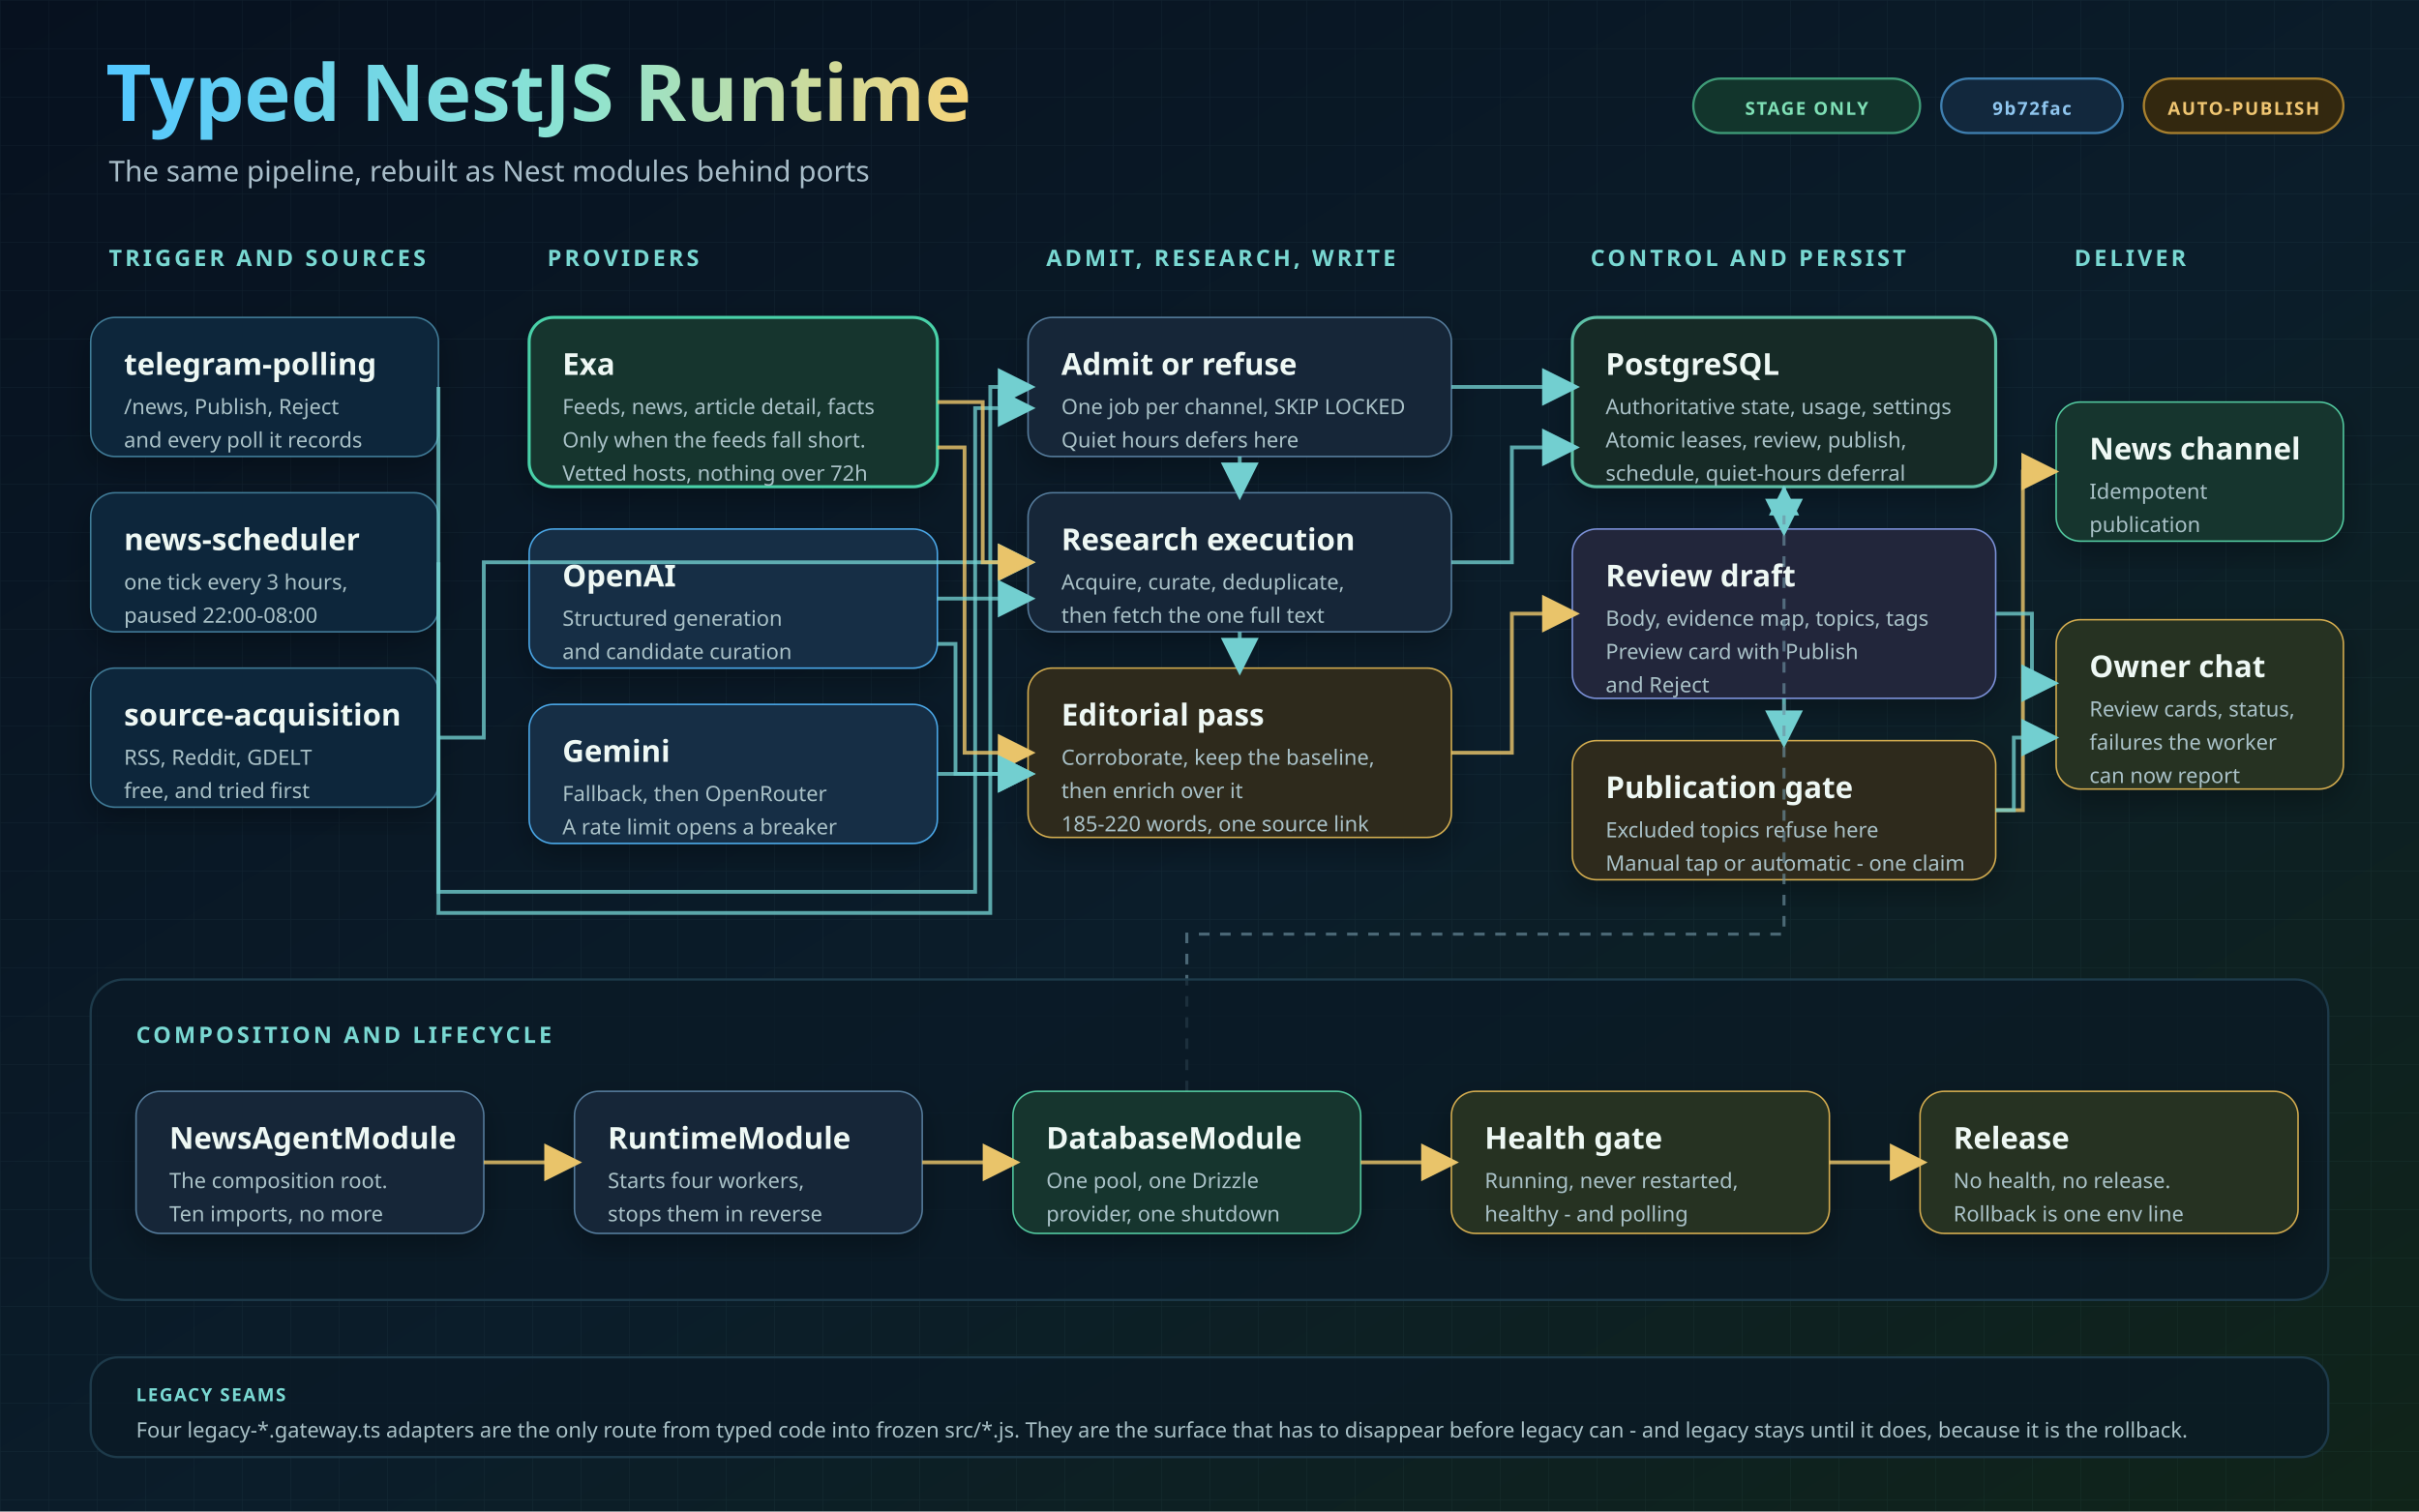
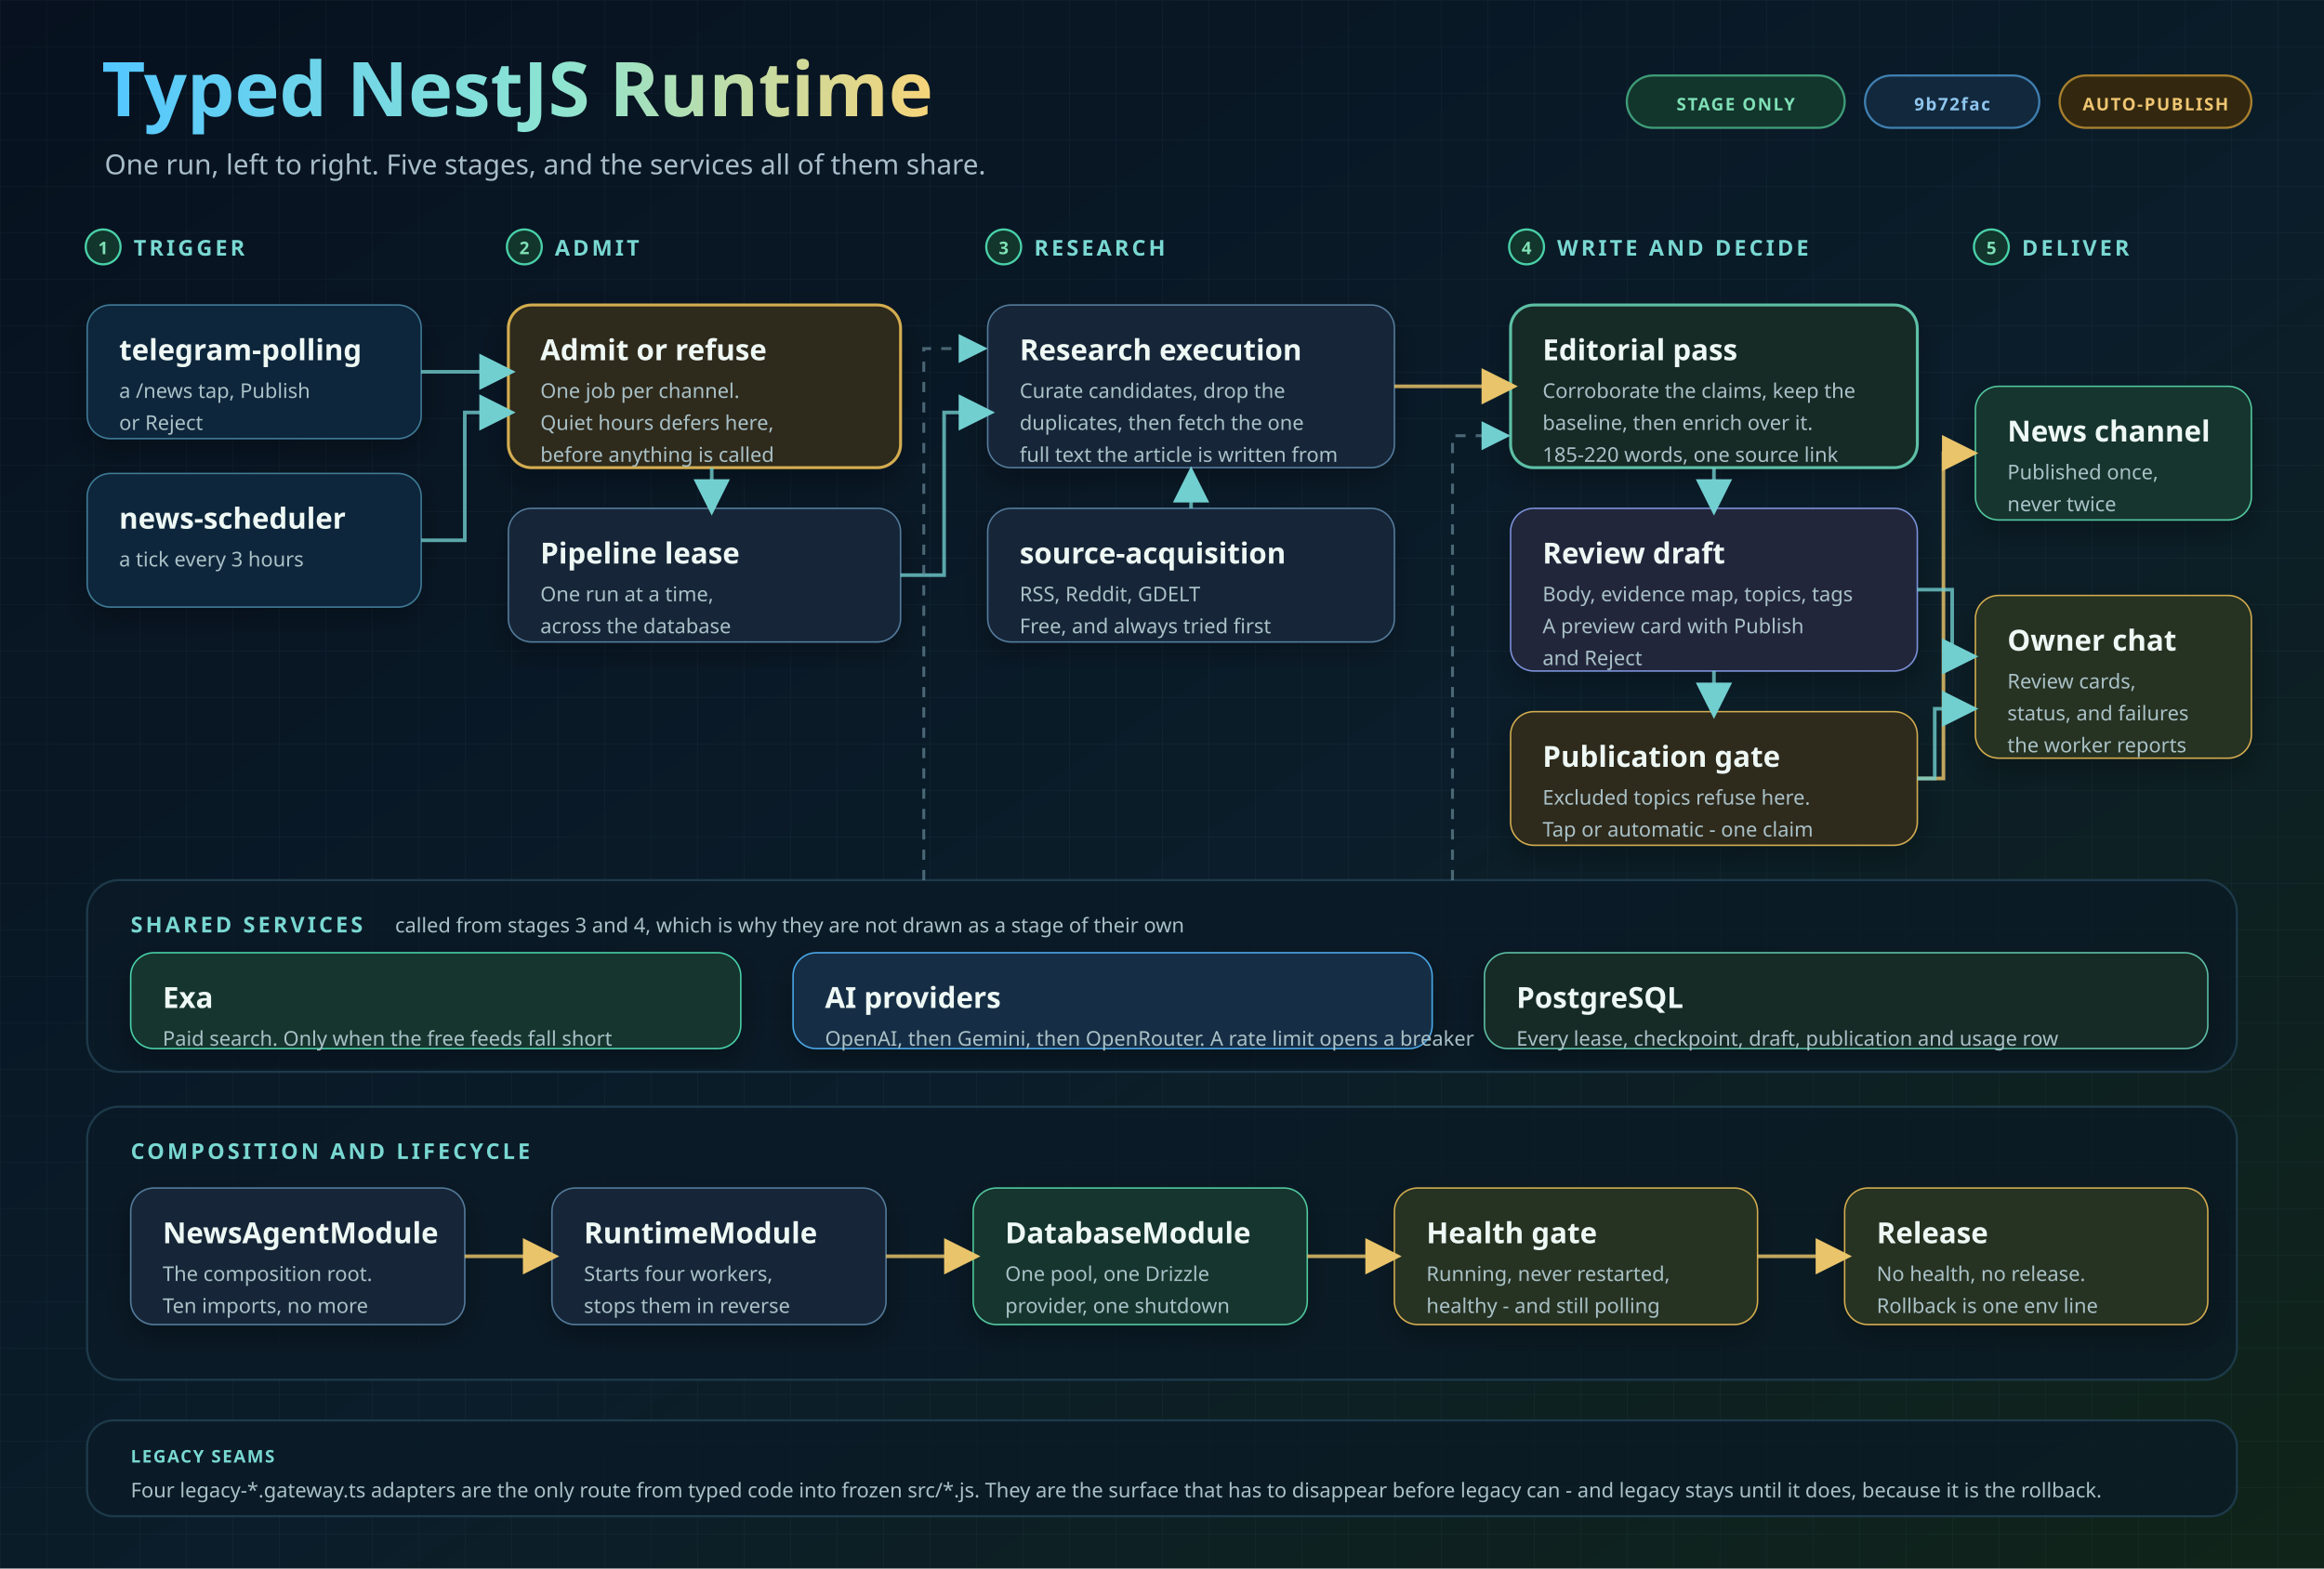
- <svg xmlns="http://www.w3.org/2000/svg" width="1600" height="1000" viewBox="0 0 1600 1000" role="img" aria-labelledby="title desc">
+ <svg xmlns="http://www.w3.org/2000/svg" width="1600" height="1080" viewBox="0 0 1600 1080" role="img" aria-labelledby="title desc">
  <defs>
    <linearGradient id="bg" x1="0" y1="0" x2="1" y2="1">
      <stop offset="0" stop-color="#07111f" />
      <stop offset="0.55" stop-color="#0b1d2a" />
      <stop offset="1" stop-color="#102419" />
    </linearGradient>
    <linearGradient id="titleGradient" x1="0" y1="0" x2="1" y2="0">
      <stop offset="0" stop-color="#53c7ff" />
      <stop offset="0.55" stop-color="#8de4d1" />
      <stop offset="1" stop-color="#f5d47a" />
    </linearGradient>
    <pattern id="grid" width="32" height="32" patternUnits="userSpaceOnUse">
      <path d="M 32 0 L 0 0 0 32" fill="none" stroke="#9dd7c8" stroke-opacity="0.05" stroke-width="1" />
    </pattern>
    <filter id="shadow" x="-20%" y="-20%" width="140%" height="140%">
      <feDropShadow dx="0" dy="8" stdDeviation="10" flood-color="#000" flood-opacity="0.28" />
    </filter>
    <marker id="arrow" markerWidth="10" markerHeight="10" refX="8" refY="5" orient="auto">
      <path d="M0,0 L10,5 L0,10 z" fill="#72cfd0" />
    </marker>
    <marker id="arrowGold" markerWidth="10" markerHeight="10" refX="8" refY="5" orient="auto">
      <path d="M0,0 L10,5 L0,10 z" fill="#e9c46a" />
    </marker>
    <style>
      .title { font: 700 52px 'Avenir Next', 'Trebuchet MS', sans-serif; fill: url(#titleGradient); }
      .subtitle { font: 400 19px 'Avenir Next', 'Trebuchet MS', sans-serif; fill: #a8bdc9; }
      .section { font: 700 15px 'Avenir Next', 'Trebuchet MS', sans-serif; letter-spacing: 2px; fill: #79d8d2; }
      .node-title { font: 700 20px 'Avenir Next', 'Trebuchet MS', sans-serif; fill: #eef8f4; }
      .node-copy { font: 400 14px 'Avenir Next', 'Trebuchet MS', sans-serif; fill: #a9c1c7; }
      .small { font: 600 12px 'Avenir Next', 'Trebuchet MS', sans-serif; letter-spacing: 1px; }
      .edge { fill: none; stroke: #72cfd0; stroke-width: 2.5; stroke-opacity: 0.78; marker-end: url(#arrow); }
      .edge-gold { fill: none; stroke: #e9c46a; stroke-width: 2.5; stroke-opacity: 0.82; marker-end: url(#arrowGold); }
      .edge-soft { fill: none; stroke: #6d91a0; stroke-width: 2; stroke-dasharray: 7 7; stroke-opacity: 0.65; marker-end: url(#arrow); }
      .bus { fill: none; stroke: #4f8192; stroke-width: 2; stroke-opacity: 0.7; }
    </style>
  </defs>
-   <rect width="1600" height="1000" fill="url(#bg)" />
-   <rect width="1600" height="1000" fill="url(#grid)" />
+   <rect width="1600" height="1080" fill="url(#bg)" />
+   <rect width="1600" height="1080" fill="url(#grid)" />
  <text x="70" y="80" class="title">Typed NestJS Runtime</text>
-   <text x="72" y="120" class="subtitle">The same pipeline, rebuilt as Nest modules behind ports</text>
+   <text x="72" y="120" class="subtitle">One run, left to right. Five stages, and the services all of them share.</text>
  <rect x="1120" y="52" width="150" height="36" rx="18" fill="#12352c" stroke="#3f9c78" stroke-width="1.5" />
  <text x="1195.0" y="76" text-anchor="middle" class="small" fill="#7fe0b6">STAGE ONLY</text>
  <rect x="1284" y="52" width="120" height="36" rx="18" fill="#12283d" stroke="#3f7fb0" stroke-width="1.5" />
  <text x="1344.0" y="76" text-anchor="middle" class="small" fill="#8fc6ef">9b72fac</text>
  <rect x="1418" y="52" width="132" height="36" rx="18" fill="#33280f" stroke="#a8802e" stroke-width="1.5" />
  <text x="1484.0" y="76" text-anchor="middle" class="small" fill="#f0c672">AUTO-PUBLISH</text>
-   <text x="72" y="176" class="section">TRIGGER AND SOURCES</text>
-   <text x="362" y="176" class="section">PROVIDERS</text>
-   <text x="692" y="176" class="section">ADMIT, RESEARCH, WRITE</text>
-   <text x="1052" y="176" class="section">CONTROL AND PERSIST</text>
-   <text x="1372" y="176" class="section">DELIVER</text>
+   <circle cx="71" cy="170" r="12" fill="#12352c" stroke="#49d1a8" stroke-width="1.5" />
+   <text x="71" y="175" text-anchor="middle" class="small" fill="#7fe0b6">1</text>
+   <text x="92" y="176" class="section">TRIGGER</text>
+   <circle cx="361" cy="170" r="12" fill="#12352c" stroke="#49d1a8" stroke-width="1.5" />
+   <text x="361" y="175" text-anchor="middle" class="small" fill="#7fe0b6">2</text>
+   <text x="382" y="176" class="section">ADMIT</text>
+   <circle cx="691" cy="170" r="12" fill="#12352c" stroke="#49d1a8" stroke-width="1.5" />
+   <text x="691" y="175" text-anchor="middle" class="small" fill="#7fe0b6">3</text>
+   <text x="712" y="176" class="section">RESEARCH</text>
+   <circle cx="1051" cy="170" r="12" fill="#12352c" stroke="#49d1a8" stroke-width="1.5" />
+   <text x="1051" y="175" text-anchor="middle" class="small" fill="#7fe0b6">4</text>
+   <text x="1072" y="176" class="section">WRITE AND DECIDE</text>
+   <circle cx="1371" cy="170" r="12" fill="#12352c" stroke="#49d1a8" stroke-width="1.5" />
+   <text x="1371" y="175" text-anchor="middle" class="small" fill="#7fe0b6">5</text>
+   <text x="1392" y="176" class="section">DELIVER</text>
  <rect x="60" y="210" width="230" height="92" rx="16" fill="#11283a" stroke="#407b98" stroke-width="1" filter="url(#shadow)" />
  <text x="82" y="248" class="node-title">telegram-polling</text>
-   <text x="82" y="274" class="node-copy">/news, Publish, Reject</text>
-   <text x="82" y="296" class="node-copy">and every poll it records</text>
+   <text x="82" y="274" class="node-copy">a /news tap, Publish</text>
+   <text x="82" y="296" class="node-copy">or Reject</text>
  <rect x="60" y="326" width="230" height="92" rx="16" fill="#11283a" stroke="#407b98" stroke-width="1" filter="url(#shadow)" />
  <text x="82" y="364" class="node-title">news-scheduler</text>
-   <text x="82" y="390" class="node-copy">one tick every 3 hours,</text>
-   <text x="82" y="412" class="node-copy">paused 22:00-08:00</text>
-   <rect x="60" y="442" width="230" height="92" rx="16" fill="#11283a" stroke="#407b98" stroke-width="1" filter="url(#shadow)" />
-   <text x="82" y="480" class="node-title">source-acquisition</text>
-   <text x="82" y="506" class="node-copy">RSS, Reddit, GDELT</text>
-   <text x="82" y="528" class="node-copy">free, and tried first</text>
-   <rect x="350" y="210" width="270" height="112" rx="16" fill="#15352f" stroke="#49d1a8" stroke-width="2" filter="url(#shadow)" />
-   <text x="372" y="248" class="node-title">Exa</text>
-   <text x="372" y="274" class="node-copy">Feeds, news, article detail, facts</text>
-   <text x="372" y="296" class="node-copy">Only when the feeds fall short.</text>
-   <text x="372" y="318" class="node-copy">Vetted hosts, nothing over 72h</text>
-   <rect x="350" y="350" width="270" height="92" rx="16" fill="#172d45" stroke="#4ba8e8" stroke-width="1" filter="url(#shadow)" />
-   <text x="372" y="388" class="node-title">OpenAI</text>
-   <text x="372" y="414" class="node-copy">Structured generation</text>
-   <text x="372" y="436" class="node-copy">and candidate curation</text>
-   <rect x="350" y="466" width="270" height="92" rx="16" fill="#172d45" stroke="#4ba8e8" stroke-width="1" filter="url(#shadow)" />
-   <text x="372" y="504" class="node-title">Gemini</text>
-   <text x="372" y="530" class="node-copy">Fallback, then OpenRouter</text>
-   <text x="372" y="552" class="node-copy">A rate limit opens a breaker</text>
-   <rect x="680" y="210" width="280" height="92" rx="16" fill="#172638" stroke="#557b9b" stroke-width="1" filter="url(#shadow)" />
-   <text x="702" y="248" class="node-title">Admit or refuse</text>
-   <text x="702" y="274" class="node-copy">One job per channel, SKIP LOCKED</text>
-   <text x="702" y="296" class="node-copy">Quiet hours defers here</text>
-   <rect x="680" y="326" width="280" height="92" rx="16" fill="#172638" stroke="#557b9b" stroke-width="1" filter="url(#shadow)" />
-   <text x="702" y="364" class="node-title">Research execution</text>
-   <text x="702" y="390" class="node-copy">Acquire, curate, deduplicate,</text>
-   <text x="702" y="412" class="node-copy">then fetch the one full text</text>
-   <rect x="680" y="442" width="280" height="112" rx="16" fill="#2d2a1d" stroke="#d4ad50" stroke-width="1" filter="url(#shadow)" />
-   <text x="702" y="480" class="node-title">Editorial pass</text>
-   <text x="702" y="506" class="node-copy">Corroborate, keep the baseline,</text>
-   <text x="702" y="528" class="node-copy">then enrich over it</text>
-   <text x="702" y="550" class="node-copy">185-220 words, one source link</text>
+   <text x="82" y="390" class="node-copy">a tick every 3 hours</text>
+   <rect x="350" y="210" width="270" height="112" rx="16" fill="#2d2a1d" stroke="#d4ad50" stroke-width="2" filter="url(#shadow)" />
+   <text x="372" y="248" class="node-title">Admit or refuse</text>
+   <text x="372" y="274" class="node-copy">One job per channel.</text>
+   <text x="372" y="296" class="node-copy">Quiet hours defers here,</text>
+   <text x="372" y="318" class="node-copy">before anything is called</text>
+   <rect x="350" y="350" width="270" height="92" rx="16" fill="#172638" stroke="#557b9b" stroke-width="1" filter="url(#shadow)" />
+   <text x="372" y="388" class="node-title">Pipeline lease</text>
+   <text x="372" y="414" class="node-copy">One run at a time,</text>
+   <text x="372" y="436" class="node-copy">across the database</text>
+   <rect x="680" y="210" width="280" height="112" rx="16" fill="#172638" stroke="#557b9b" stroke-width="1" filter="url(#shadow)" />
+   <text x="702" y="248" class="node-title">Research execution</text>
+   <text x="702" y="274" class="node-copy">Curate candidates, drop the</text>
+   <text x="702" y="296" class="node-copy">duplicates, then fetch the one</text>
+   <text x="702" y="318" class="node-copy">full text the article is written from</text>
+   <rect x="680" y="350" width="280" height="92" rx="16" fill="#172638" stroke="#557b9b" stroke-width="1" filter="url(#shadow)" />
+   <text x="702" y="388" class="node-title">source-acquisition</text>
+   <text x="702" y="414" class="node-copy">RSS, Reddit, GDELT</text>
+   <text x="702" y="436" class="node-copy">Free, and always tried first</text>
  <rect x="1040" y="210" width="280" height="112" rx="16" fill="#192b27" stroke="#5dc0a6" stroke-width="2" filter="url(#shadow)" />
-   <text x="1062" y="248" class="node-title">PostgreSQL</text>
-   <text x="1062" y="274" class="node-copy">Authoritative state, usage, settings</text>
-   <text x="1062" y="296" class="node-copy">Atomic leases, review, publish,</text>
-   <text x="1062" y="318" class="node-copy">schedule, quiet-hours deferral</text>
+   <text x="1062" y="248" class="node-title">Editorial pass</text>
+   <text x="1062" y="274" class="node-copy">Corroborate the claims, keep the</text>
+   <text x="1062" y="296" class="node-copy">baseline, then enrich over it.</text>
+   <text x="1062" y="318" class="node-copy">185-220 words, one source link</text>
  <rect x="1040" y="350" width="280" height="112" rx="16" fill="#22283b" stroke="#7c91d9" stroke-width="1" filter="url(#shadow)" />
  <text x="1062" y="388" class="node-title">Review draft</text>
  <text x="1062" y="414" class="node-copy">Body, evidence map, topics, tags</text>
-   <text x="1062" y="436" class="node-copy">Preview card with Publish</text>
+   <text x="1062" y="436" class="node-copy">A preview card with Publish</text>
  <text x="1062" y="458" class="node-copy">and Reject</text>
  <rect x="1040" y="490" width="280" height="92" rx="16" fill="#2d2a1d" stroke="#d4ad50" stroke-width="1" filter="url(#shadow)" />
  <text x="1062" y="528" class="node-title">Publication gate</text>
-   <text x="1062" y="554" class="node-copy">Excluded topics refuse here</text>
-   <text x="1062" y="576" class="node-copy">Manual tap or automatic - one claim</text>
+   <text x="1062" y="554" class="node-copy">Excluded topics refuse here.</text>
+   <text x="1062" y="576" class="node-copy">Tap or automatic - one claim</text>
  <rect x="1360" y="266" width="190" height="92" rx="16" fill="#17352e" stroke="#52c99f" stroke-width="1" filter="url(#shadow)" />
  <text x="1382" y="304" class="node-title">News channel</text>
-   <text x="1382" y="330" class="node-copy">Idempotent</text>
-   <text x="1382" y="352" class="node-copy">publication</text>
+   <text x="1382" y="330" class="node-copy">Published once,</text>
+   <text x="1382" y="352" class="node-copy">never twice</text>
  <rect x="1360" y="410" width="190" height="112" rx="16" fill="#263020" stroke="#d4ad50" stroke-width="1" filter="url(#shadow)" />
  <text x="1382" y="448" class="node-title">Owner chat</text>
-   <text x="1382" y="474" class="node-copy">Review cards, status,</text>
-   <text x="1382" y="496" class="node-copy">failures the worker</text>
-   <text x="1382" y="518" class="node-copy">can now report</text>
-   <path d="M290 256 V604 H655 V256 H680" class="edge" />
-   <path d="M290 372 V590 H645 V270 H680" class="edge" />
-   <path d="M290 488 H320 V372 H680" class="edge" />
-   <path d="M620 266 H650 V372 H680" class="edge-gold" />
-   <path d="M620 296 H638 V498 H680" class="edge-gold" />
-   <path d="M620 396 H680" class="edge" />
-   <path d="M620 426 H632 V512 H680" class="edge" />
-   <path d="M620 512 H680" class="edge" />
-   <path d="M820 302 V326" class="edge" />
-   <path d="M820 418 V442" class="edge" />
-   <path d="M960 256 H1040" class="edge" />
-   <path d="M960 372 H1000 V296 H1040" class="edge" />
-   <path d="M960 498 H1000 V406 H1040" class="edge-gold" />
+   <text x="1382" y="474" class="node-copy">Review cards,</text>
+   <text x="1382" y="496" class="node-copy">status, and failures</text>
+   <text x="1382" y="518" class="node-copy">the worker reports</text>
+   <path d="M290 256 H350" class="edge" />
+   <path d="M290 372 H320 V284 H350" class="edge" />
+   <path d="M490 322 V350" class="edge" />
+   <path d="M620 396 H650 V284 H680" class="edge" />
+   <path d="M820 350 V326" class="edge" />
+   <path d="M960 266 H1040" class="edge-gold" />
  <path d="M1180 322 V350" class="edge" />
  <path d="M1180 462 V490" class="edge" />
  <path d="M1320 536 H1338 V312 H1357" class="edge-gold" />
  <path d="M1320 406 H1344 V452 H1357" class="edge" />
  <path d="M1320 536 H1332 V488 H1357" class="edge" />
-   <path d="M785 722 V618 H1180 V325" class="edge-soft" />
-   <rect x="60" y="648" width="1480" height="212" rx="22" fill="#0a1a26" fill-opacity="0.72" stroke="#1d3a4a" stroke-width="1.5" />
-   <text x="90" y="690" class="section">COMPOSITION AND LIFECYCLE</text>
-   <rect x="90" y="722" width="230" height="94" rx="16" fill="#172638" stroke="#557b9b" stroke-width="1" filter="url(#shadow)" />
-   <text x="112" y="760" class="node-title">NewsAgentModule</text>
-   <text x="112" y="786" class="node-copy">The composition root.</text>
-   <text x="112" y="808" class="node-copy">Ten imports, no more</text>
-   <rect x="380" y="722" width="230" height="94" rx="16" fill="#172638" stroke="#557b9b" stroke-width="1" filter="url(#shadow)" />
-   <text x="402" y="760" class="node-title">RuntimeModule</text>
-   <text x="402" y="786" class="node-copy">Starts four workers,</text>
-   <text x="402" y="808" class="node-copy">stops them in reverse</text>
-   <rect x="670" y="722" width="230" height="94" rx="16" fill="#17352e" stroke="#52c99f" stroke-width="1" filter="url(#shadow)" />
-   <text x="692" y="760" class="node-title">DatabaseModule</text>
-   <text x="692" y="786" class="node-copy">One pool, one Drizzle</text>
-   <text x="692" y="808" class="node-copy">provider, one shutdown</text>
-   <rect x="960" y="722" width="250" height="94" rx="16" fill="#263020" stroke="#d4ad50" stroke-width="1" filter="url(#shadow)" />
-   <text x="982" y="760" class="node-title">Health gate</text>
-   <text x="982" y="786" class="node-copy">Running, never restarted,</text>
-   <text x="982" y="808" class="node-copy">healthy - and polling</text>
-   <rect x="1270" y="722" width="250" height="94" rx="16" fill="#263020" stroke="#d4ad50" stroke-width="1" filter="url(#shadow)" />
-   <text x="1292" y="760" class="node-title">Release</text>
-   <text x="1292" y="786" class="node-copy">No health, no release.</text>
-   <text x="1292" y="808" class="node-copy">Rollback is one env line</text>
-   <path d="M320 769 H380" class="edge-gold" />
-   <path d="M610 769 H670" class="edge-gold" />
-   <path d="M900 769 H960" class="edge-gold" />
-   <path d="M1210 769 H1270" class="edge-gold" />
-   <rect x="60" y="898" width="1480" height="66" rx="18" fill="#0a1a26" fill-opacity="0.72" stroke="#1d3a4a" stroke-width="1.5" />
-   <text x="90" y="927" class="small" fill="#79d8d2">LEGACY SEAMS</text>
-   <text x="90" y="951" class="node-copy">Four legacy-*.gateway.ts adapters are the only route from typed code into frozen src/*.js. They are the surface that has to disappear before legacy can - and legacy stays until it does, because it is the rollback.</text>
+   <rect x="60" y="606" width="1480" height="132" rx="22" fill="#0a1a26" fill-opacity="0.72" stroke="#1d3a4a" stroke-width="1.5" />
+   <text x="90" y="642" class="section">SHARED SERVICES</text>
+   <text x="272" y="642" class="node-copy">called from stages 3 and 4, which is why they are not drawn as a stage of their own</text>
+   <rect x="90" y="656" width="420" height="66" rx="16" fill="#15352f" stroke="#49d1a8" stroke-width="1" filter="url(#shadow)" />
+   <text x="112" y="694" class="node-title">Exa</text>
+   <text x="112" y="720" class="node-copy">Paid search. Only when the free feeds fall short</text>
+   <rect x="546" y="656" width="440" height="66" rx="16" fill="#172d45" stroke="#4ba8e8" stroke-width="1" filter="url(#shadow)" />
+   <text x="568" y="694" class="node-title">AI providers</text>
+   <text x="568" y="720" class="node-copy">OpenAI, then Gemini, then OpenRouter. A rate limit opens a breaker</text>
+   <rect x="1022" y="656" width="498" height="66" rx="16" fill="#192b27" stroke="#5dc0a6" stroke-width="1" filter="url(#shadow)" />
+   <text x="1044" y="694" class="node-title">PostgreSQL</text>
+   <text x="1044" y="720" class="node-copy">Every lease, checkpoint, draft, publication and usage row</text>
+   <path d="M636 606 V240 H676" class="edge-soft" />
+   <path d="M1000 606 V300 H1036" class="edge-soft" />
+   <rect x="60" y="762" width="1480" height="188" rx="22" fill="#0a1a26" fill-opacity="0.72" stroke="#1d3a4a" stroke-width="1.5" />
+   <text x="90" y="798" class="section">COMPOSITION AND LIFECYCLE</text>
+   <rect x="90" y="818" width="230" height="94" rx="16" fill="#172638" stroke="#557b9b" stroke-width="1" filter="url(#shadow)" />
+   <text x="112" y="856" class="node-title">NewsAgentModule</text>
+   <text x="112" y="882" class="node-copy">The composition root.</text>
+   <text x="112" y="904" class="node-copy">Ten imports, no more</text>
+   <rect x="380" y="818" width="230" height="94" rx="16" fill="#172638" stroke="#557b9b" stroke-width="1" filter="url(#shadow)" />
+   <text x="402" y="856" class="node-title">RuntimeModule</text>
+   <text x="402" y="882" class="node-copy">Starts four workers,</text>
+   <text x="402" y="904" class="node-copy">stops them in reverse</text>
+   <rect x="670" y="818" width="230" height="94" rx="16" fill="#17352e" stroke="#52c99f" stroke-width="1" filter="url(#shadow)" />
+   <text x="692" y="856" class="node-title">DatabaseModule</text>
+   <text x="692" y="882" class="node-copy">One pool, one Drizzle</text>
+   <text x="692" y="904" class="node-copy">provider, one shutdown</text>
+   <rect x="960" y="818" width="250" height="94" rx="16" fill="#263020" stroke="#d4ad50" stroke-width="1" filter="url(#shadow)" />
+   <text x="982" y="856" class="node-title">Health gate</text>
+   <text x="982" y="882" class="node-copy">Running, never restarted,</text>
+   <text x="982" y="904" class="node-copy">healthy - and still polling</text>
+   <rect x="1270" y="818" width="250" height="94" rx="16" fill="#263020" stroke="#d4ad50" stroke-width="1" filter="url(#shadow)" />
+   <text x="1292" y="856" class="node-title">Release</text>
+   <text x="1292" y="882" class="node-copy">No health, no release.</text>
+   <text x="1292" y="904" class="node-copy">Rollback is one env line</text>
+   <path d="M320 865 H380" class="edge-gold" />
+   <path d="M610 865 H670" class="edge-gold" />
+   <path d="M900 865 H960" class="edge-gold" />
+   <path d="M1210 865 H1270" class="edge-gold" />
+   <rect x="60" y="978" width="1480" height="66" rx="18" fill="#0a1a26" fill-opacity="0.72" stroke="#1d3a4a" stroke-width="1.5" />
+   <text x="90" y="1007" class="small" fill="#79d8d2">LEGACY SEAMS</text>
+   <text x="90" y="1031" class="node-copy">Four legacy-*.gateway.ts adapters are the only route from typed code into frozen src/*.js. They are the surface that has to disappear before legacy can - and legacy stays until it does, because it is the rollback.</text>
</svg>
